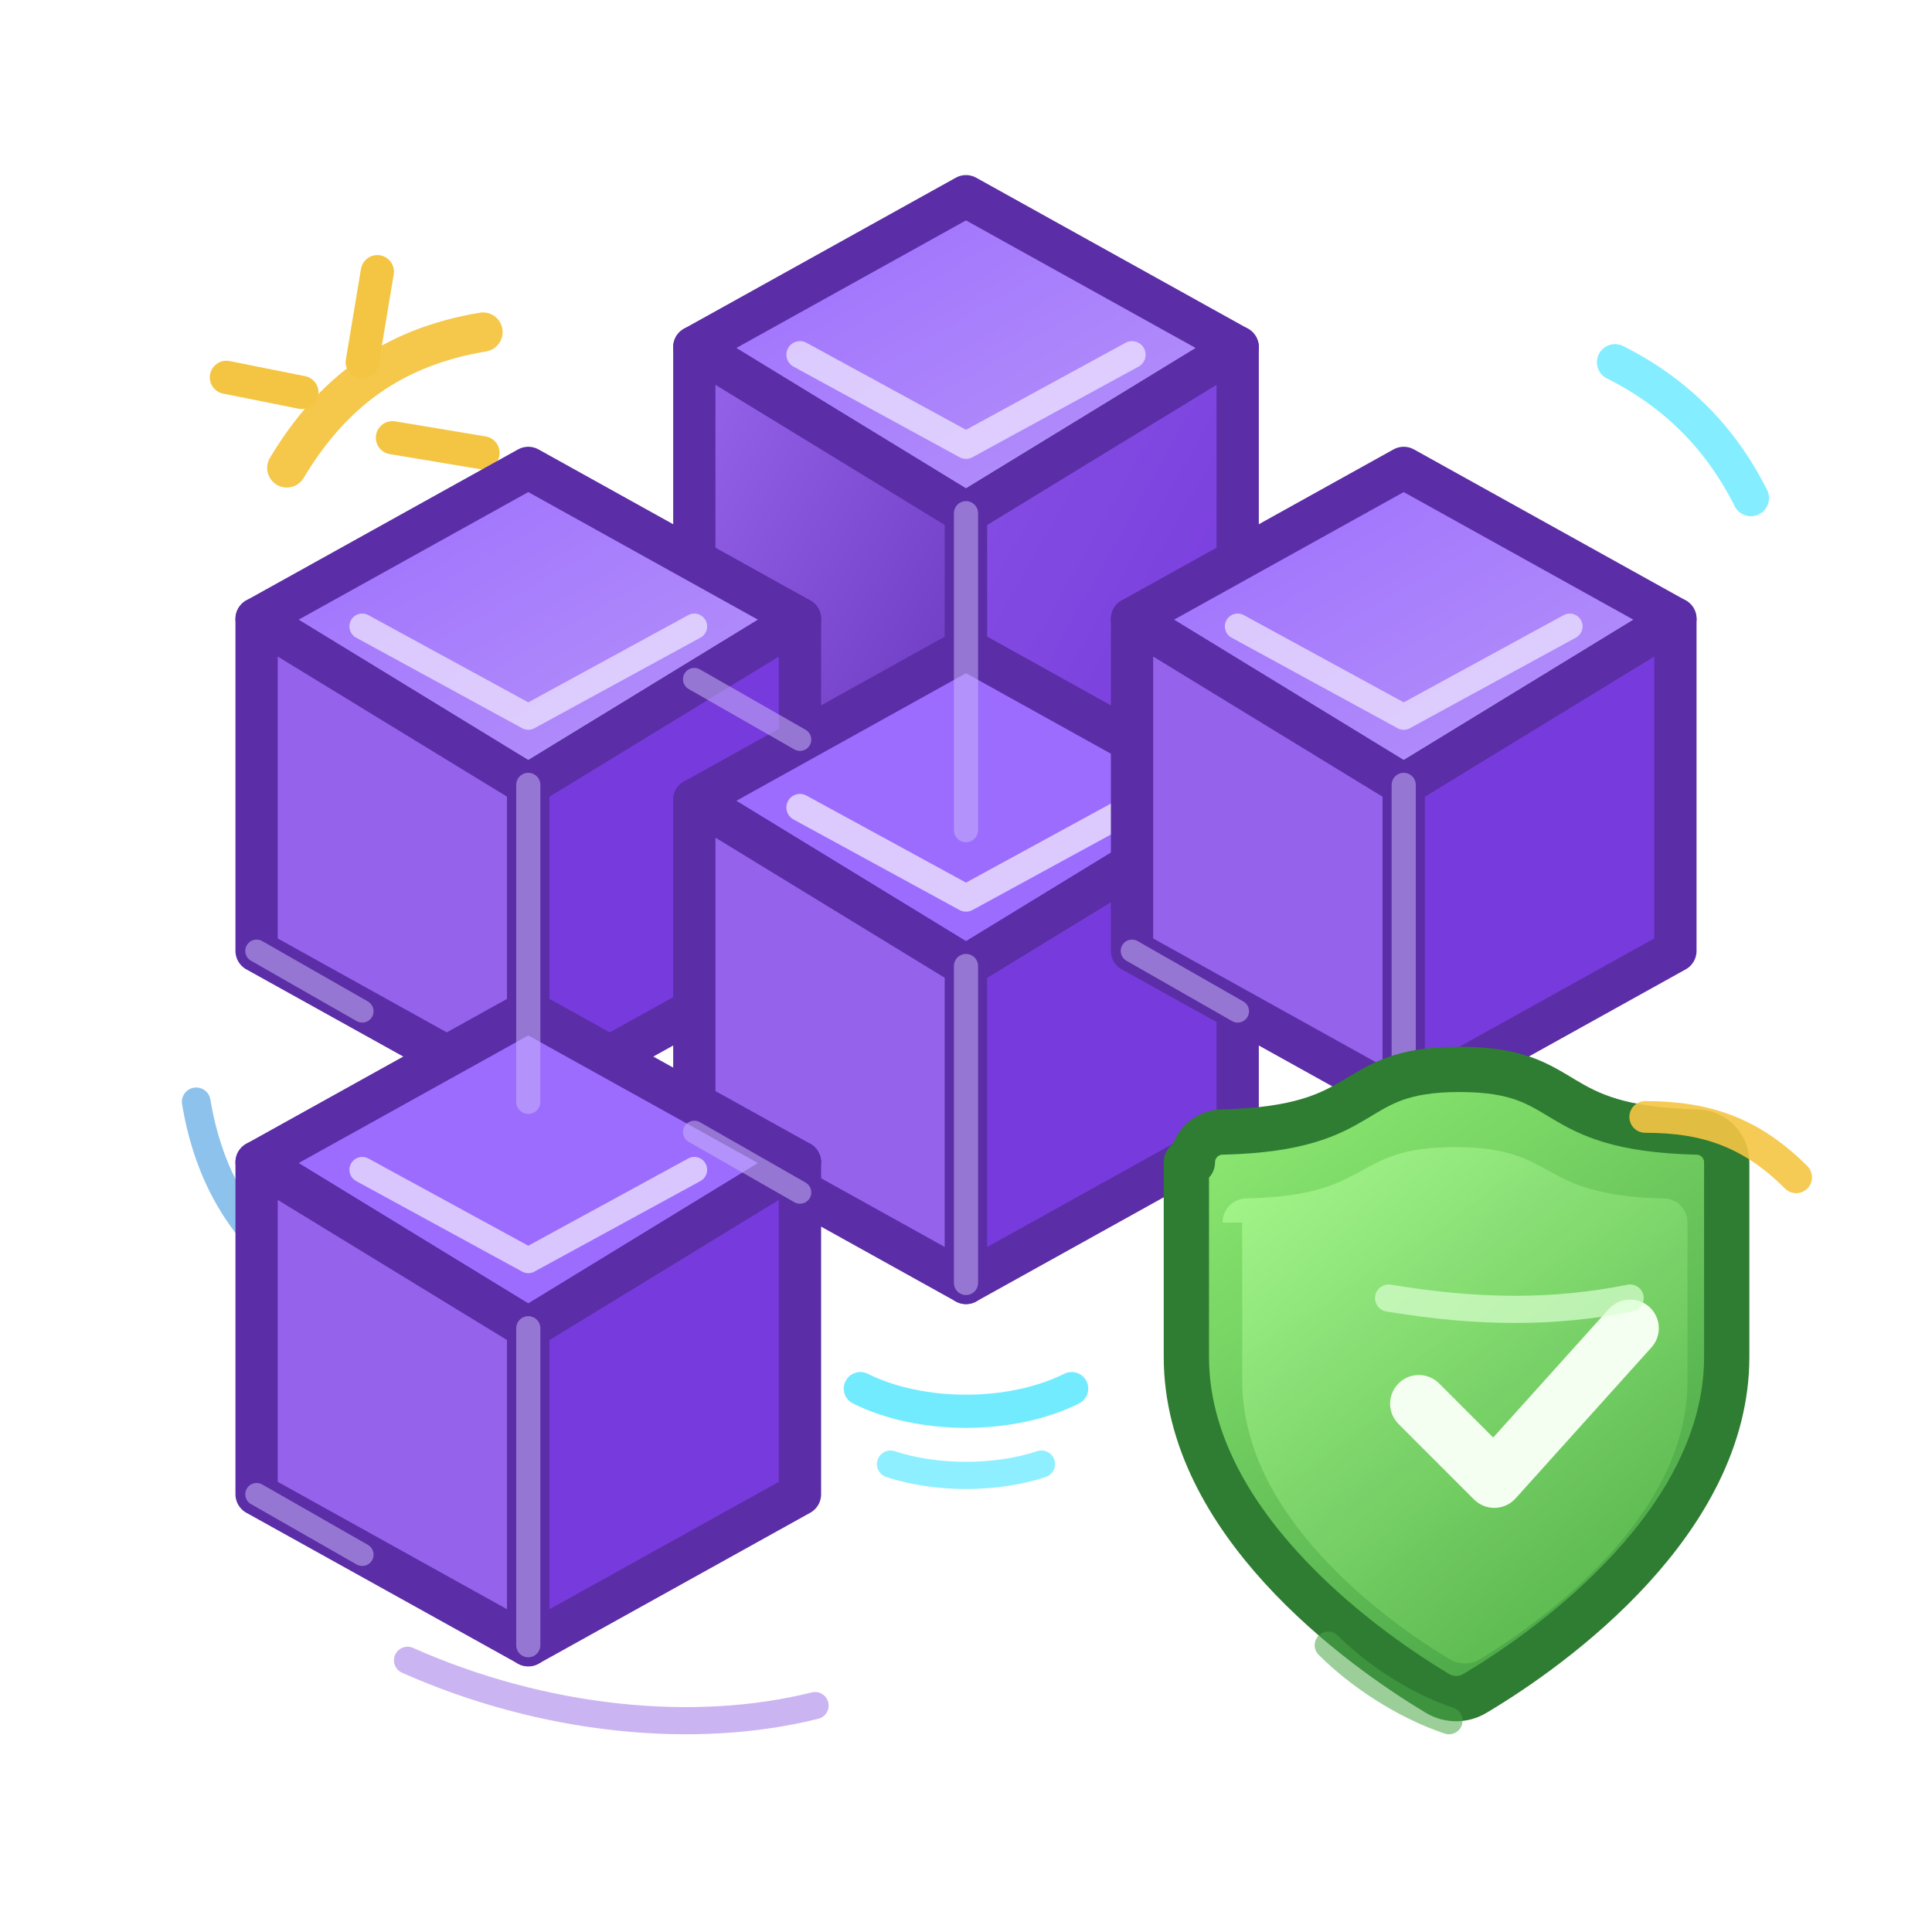
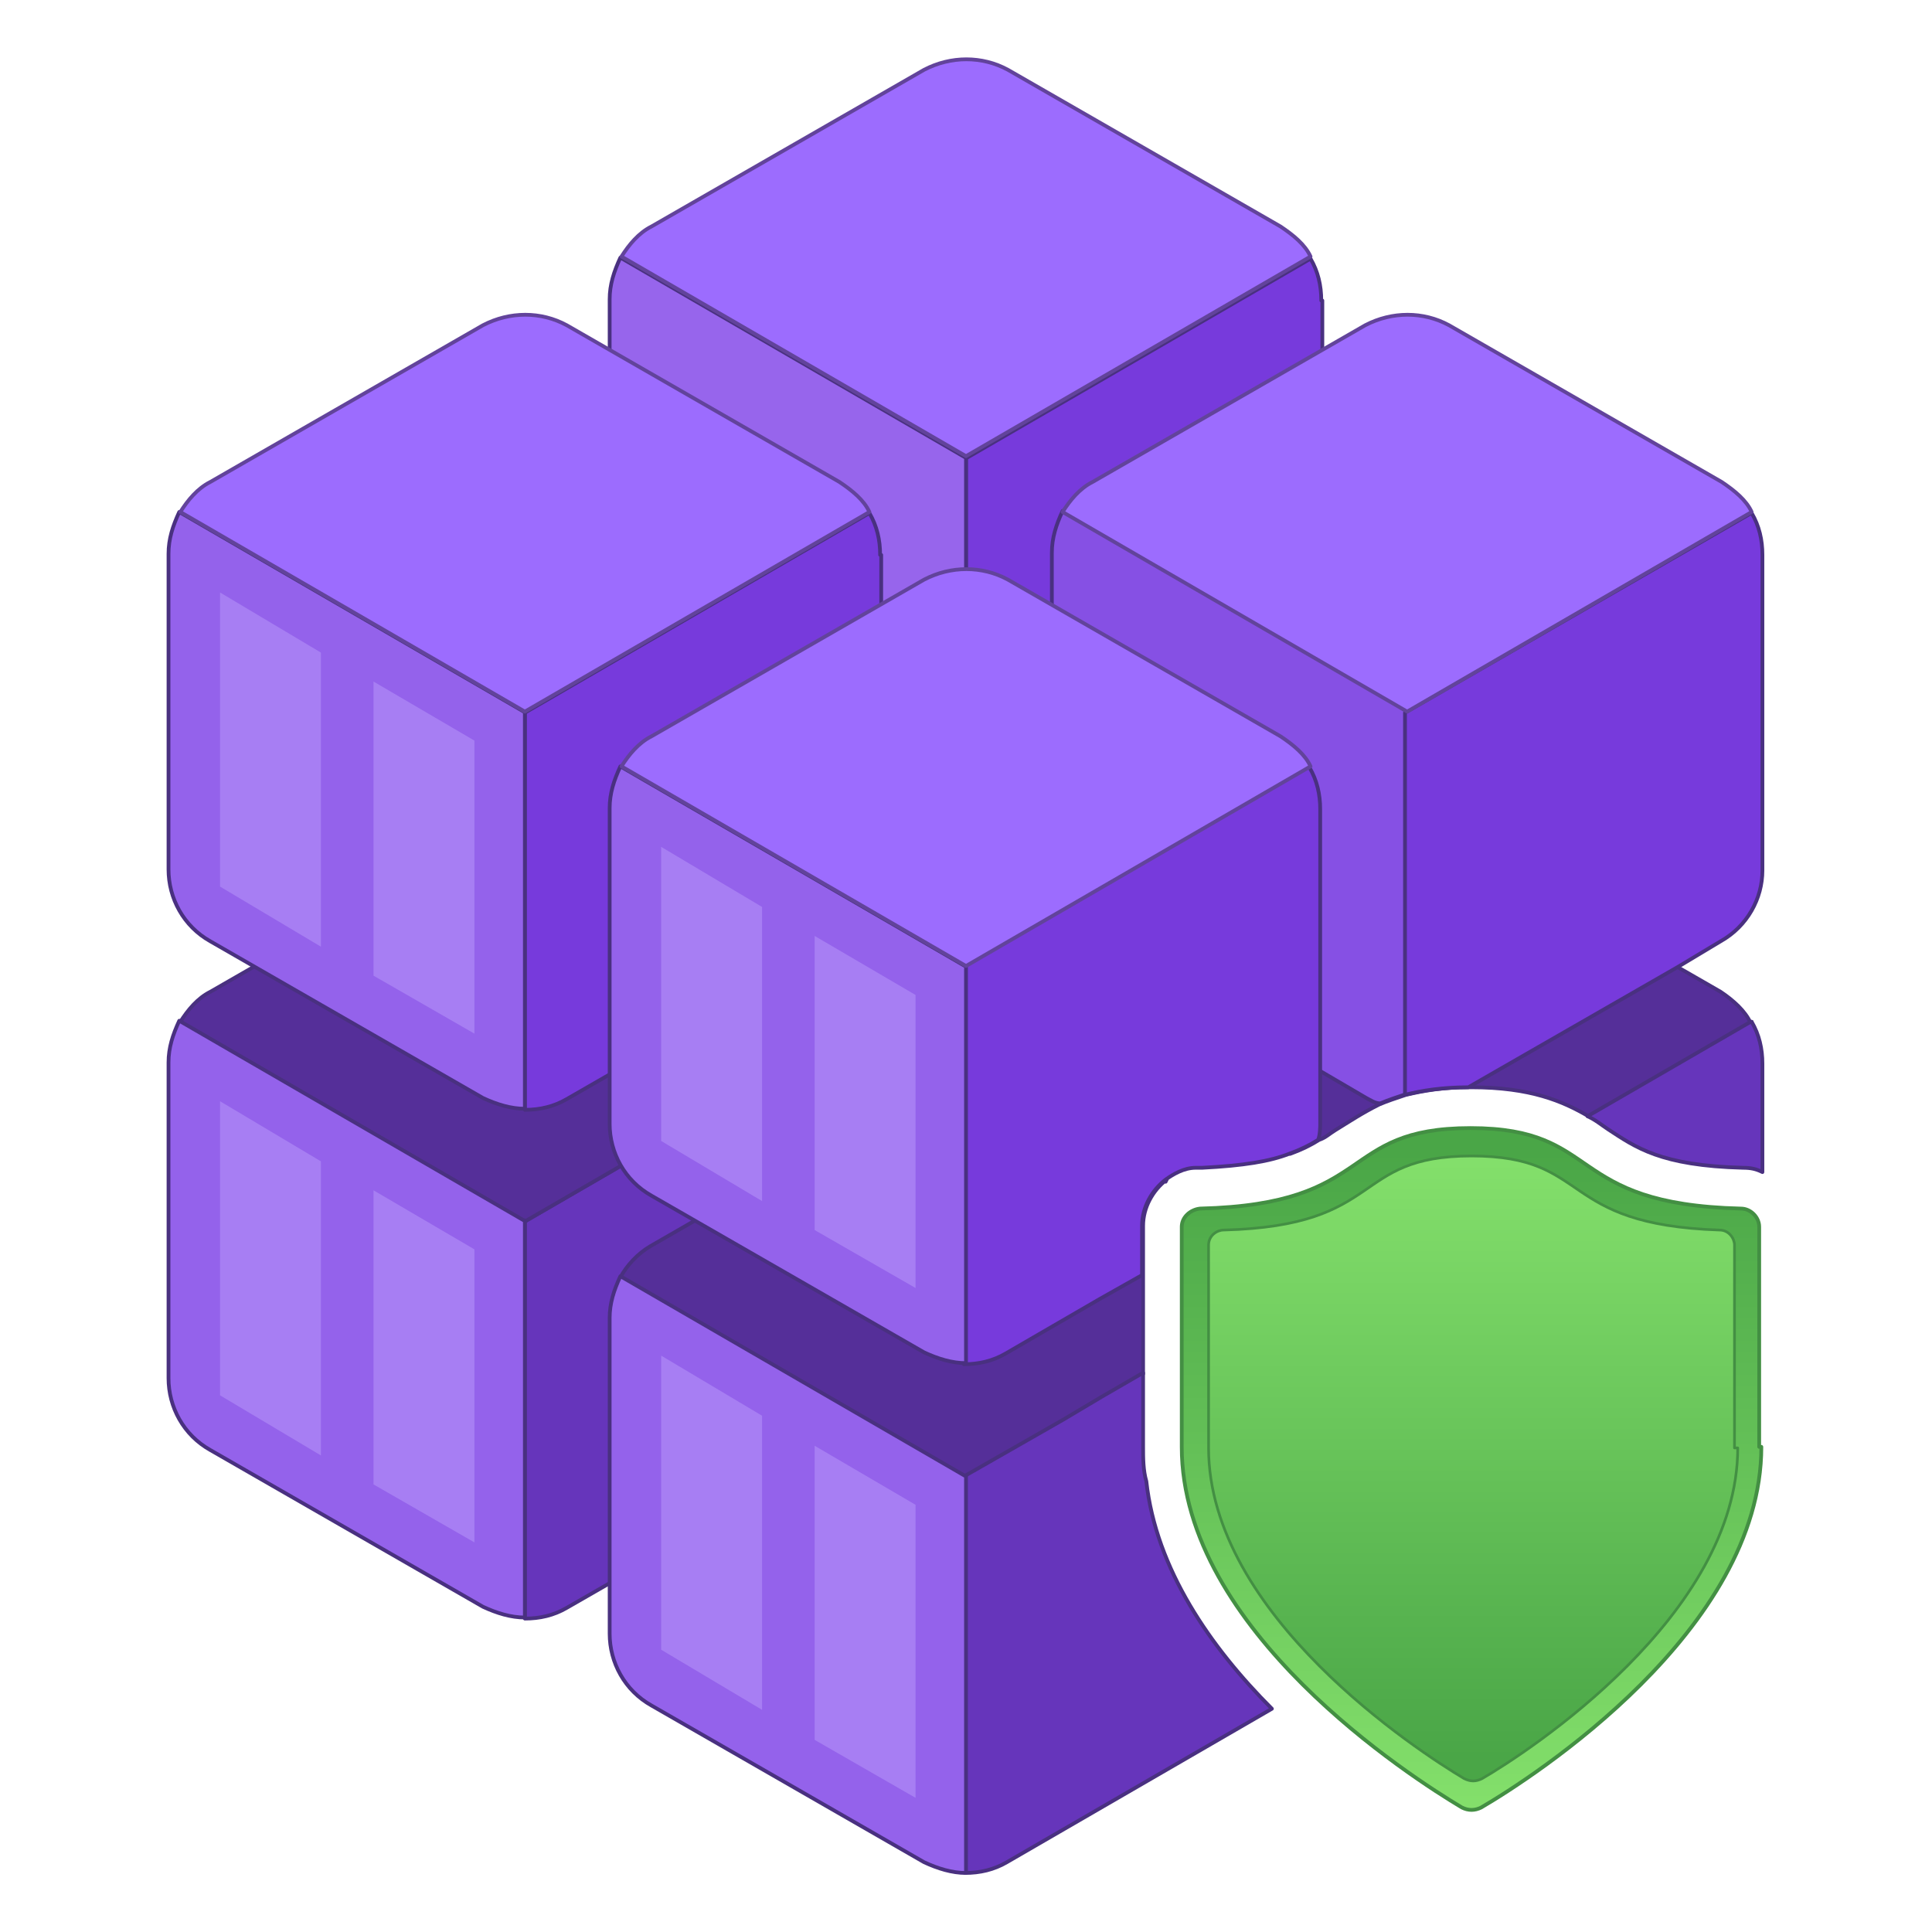
- <svg xmlns="http://www.w3.org/2000/svg" width="128" height="128" viewBox="0 0 128 128" fill="none">
+ <svg xmlns="http://www.w3.org/2000/svg" id="uuid-17b11fa0-1ba8-430e-a382-0a1e59101a0f" width="128" height="128" viewBox="0 0 128 128">
  <defs>
-     <linearGradient id="purpleTop" x1="0" y1="0" x2="1" y2="1">
-       <stop offset="0" stop-color="#9C6CFE" />
-       <stop offset="1" stop-color="#B796F9" />
+     <clipPath id="uuid-ffcafe67-f333-47e9-9ad6-a3066f4faa81">
+       <rect x=".5" y=".5" width="17" height="17" fill="none" />
+     </clipPath>
+     <linearGradient id="uuid-649323e4-d7e2-49f2-8b47-7952ce5ef16c" x1="-603.41" y1="-216.5" x2="-603.41" y2="-223.61" gradientTransform="translate(617.13 -205.76) scale(1 -1)" gradientUnits="userSpaceOnUse">
+       <stop offset="0" stop-color="#4aa647" />
+       <stop offset="1" stop-color="#8de971" />
    </linearGradient>
-     <linearGradient id="purpleLeft" x1="0" y1="0" x2="1" y2="1">
-       <stop offset="0" stop-color="#9765EC" />
-       <stop offset="1" stop-color="#6635BB" />
-     </linearGradient>
-     <linearGradient id="purpleRight" x1="0" y1="0" x2="1" y2="1">
-       <stop offset="0" stop-color="#8650E4" />
-       <stop offset="1" stop-color="#773ADC" />
-     </linearGradient>
-     <linearGradient id="shieldOuter" x1="94" y1="76" x2="118" y2="112" gradientUnits="userSpaceOnUse">
-       <stop offset="0" stop-color="#8DE971" />
-       <stop offset="1" stop-color="#4AA647" />
-     </linearGradient>
-     <linearGradient id="shieldInner" x1="96" y1="82" x2="116" y2="108" gradientUnits="userSpaceOnUse">
-       <stop offset="0" stop-color="#A3F58A" />
-       <stop offset="1" stop-color="#62BF55" />
+     <linearGradient id="uuid-eed1a555-1702-4072-9490-260ade4a4587" x1="-603.4" y1="-222.13" x2="-603.4" y2="-215.62" gradientTransform="translate(617.13 -205.76) scale(1 -1)" gradientUnits="userSpaceOnUse">
+       <stop offset="0" stop-color="#4aa647" />
+       <stop offset="1" stop-color="#8de971" />
    </linearGradient>
  </defs>
-   <path d="M19 31c3-5 7-8 13-9" stroke="#F4C542" stroke-width="2.6" stroke-linecap="round" opacity=".95" />
-   <path d="M24 24l1-6M20 26l-5-1M26 29l6 1" stroke="#F4C542" stroke-width="2.2" stroke-linecap="round" />
-   <path d="M107 24c4 2 7 5 9 9" stroke="#50E6FF" stroke-width="2.4" stroke-linecap="round" opacity=".7" />
-   <path d="M13 73c1 6 4 10 9 13" stroke="#0078D4" stroke-width="1.9" stroke-linecap="round" opacity=".45" />
-   <path d="M27 110c9 4 19 5 27 3" stroke="#773ADC" stroke-width="1.8" stroke-linecap="round" opacity=".38" />
-   <path d="M64 13L82 23L64 34L46 23L64 13Z" fill="url(#purpleTop)" stroke="#5B2DA6" stroke-width="2.8" stroke-linejoin="round" />
-   <path d="M46 23L64 34V55L46 45V23Z" fill="url(#purpleLeft)" stroke="#5B2DA6" stroke-width="2.8" stroke-linejoin="round" />
-   <path d="M82 23L64 34V55L82 45V23Z" fill="url(#purpleRight)" stroke="#5B2DA6" stroke-width="2.8" stroke-linejoin="round" />
-   <path d="M53 23.5l11 6 11-6" stroke="#EADFFF" stroke-width="1.8" stroke-linecap="round" stroke-linejoin="round" opacity=".8" />
-   <path d="M35 31L53 41L35 52L17 41L35 31Z" fill="url(#purpleTop)" stroke="#5B2DA6" stroke-width="2.8" stroke-linejoin="round" />
-   <path d="M17 41L35 52V73L17 63V41Z" fill="#9462EB" stroke="#5B2DA6" stroke-width="2.8" stroke-linejoin="round" />
-   <path d="M53 41L35 52V73L53 63V41Z" fill="#773ADC" stroke="#5B2DA6" stroke-width="2.8" stroke-linejoin="round" />
-   <path d="M24 41.5l11 6 11-6" stroke="#EADFFF" stroke-width="1.7" stroke-linecap="round" stroke-linejoin="round" opacity=".78" />
-   <path d="M64 43L82 53L64 64L46 53L64 43Z" fill="#9C6CFE" stroke="#5B2DA6" stroke-width="2.8" stroke-linejoin="round" />
-   <path d="M46 53L64 64V85L46 75V53Z" fill="#9462EB" stroke="#5B2DA6" stroke-width="2.8" stroke-linejoin="round" />
-   <path d="M82 53L64 64V85L82 75V53Z" fill="#773ADC" stroke="#5B2DA6" stroke-width="2.8" stroke-linejoin="round" />
-   <path d="M53 53.5l11 6 11-6" stroke="#EADFFF" stroke-width="1.8" stroke-linecap="round" stroke-linejoin="round" opacity=".82" />
-   <path d="M93 31L111 41L93 52L75 41L93 31Z" fill="url(#purpleTop)" stroke="#5B2DA6" stroke-width="2.8" stroke-linejoin="round" />
-   <path d="M75 41L93 52V73L75 63V41Z" fill="#9462EB" stroke="#5B2DA6" stroke-width="2.8" stroke-linejoin="round" />
-   <path d="M111 41L93 52V73L111 63V41Z" fill="#773ADC" stroke="#5B2DA6" stroke-width="2.8" stroke-linejoin="round" />
-   <path d="M82 41.5l11 6 11-6" stroke="#EADFFF" stroke-width="1.7" stroke-linecap="round" stroke-linejoin="round" opacity=".78" />
-   <path d="M35 67L53 77L35 88L17 77L35 67Z" fill="#9C6CFE" stroke="#5B2DA6" stroke-width="2.8" stroke-linejoin="round" />
-   <path d="M17 77L35 88V109L17 99V77Z" fill="#9462EB" stroke="#5B2DA6" stroke-width="2.8" stroke-linejoin="round" />
-   <path d="M53 77L35 88V109L53 99V77Z" fill="#773ADC" stroke="#5B2DA6" stroke-width="2.8" stroke-linejoin="round" />
-   <path d="M24 77.5l11 6 11-6" stroke="#EADFFF" stroke-width="1.7" stroke-linecap="round" stroke-linejoin="round" opacity=".78" />
-   <path d="M64 34v21M35 52v21M64 64v21M93 52v21M35 88v21" stroke="#C7B2F8" stroke-width="1.6" stroke-linecap="round" opacity=".55" />
-   <path d="M46 45l7 4M46 75l7 4M17 63l7 4M75 63l7 4M17 99l7 4" stroke="#C7B2F8" stroke-width="1.5" stroke-linecap="round" opacity=".55" />
-   <path d="M57 92c4 2 10 2 14 0" stroke="#50E6FF" stroke-width="2.2" stroke-linecap="round" opacity=".8" />
-   <path d="M59 97c3 1 7 1 10 0" stroke="#50E6FF" stroke-width="1.8" stroke-linecap="round" opacity=".65" />
-   <path d="M96 77c0-1.1.9-2 2-2 10.2-.25 8-4.15 15.7-4.15s5.5 3.9 15.7 4.15c1.1 0 2 .9 2 2v12.9c0 10.8-11.3 19.1-16.7 22.3-.75.45-1.7.45-2.45 0-5.35-3.2-16.65-11.5-16.65-22.3V77Z" transform="translate(-17 0)" fill="url(#shieldOuter)" stroke="#2F7D32" stroke-width="3" stroke-linejoin="round" />
-   <path d="M98 81c0-.9.7-1.6 1.6-1.6 8.6-.2 6.8-3.4 13.8-3.4 7 0 5.2 3.2 13.8 3.4.9 0 1.6.7 1.6 1.6v10.5c0 8.9-9.3 15.7-13.7 18.4-.65.4-1.45.4-2.1 0-4.4-2.65-13.7-9.5-13.7-18.4V81Z" transform="translate(-17 0)" fill="url(#shieldInner)" opacity=".92" />
-   <path d="M94 93l5 5 9-10" stroke="#F5FFF1" stroke-width="3.8" stroke-linecap="round" stroke-linejoin="round" />
-   <path d="M92 86c6 1 11 1 16 0" stroke="#D9FFD0" stroke-width="1.8" stroke-linecap="round" opacity=".7" />
-   <path d="M109 74c4 0 7 1 10 4" stroke="#F4C542" stroke-width="2.1" stroke-linecap="round" opacity=".9" />
-   <path d="M88 109c2 2 5 4 8 5" stroke="#4AA647" stroke-width="1.8" stroke-linecap="round" opacity=".55" />
+   <g transform="scale(7.111111)">
+     <g clip-path="url(#uuid-ffcafe67-f333-47e9-9ad6-a3066f4faa81)">
+       <g>
+         <path stroke="#493080" stroke-width=".035" stroke-linejoin="round" stroke-linecap="round" d="M16.32,9.52l-1.52.88c-.24-.14-.54-.27-1.09-.27h-.02c-.24,0-.42.03-.59.07-.09.03-.18.06-.25.09-.16.08-.28.16-.41.24-.05.03-.09.07-.15.09-.08.05-.16.09-.27.13l-2.13-1.23c.06-.11.16-.22.28-.29l.4-.23.47-.27.16-.09.48-.27.62-.36.32-.19.09-.05c.12-.07.26-.1.39-.1s.26.04.39.1l2.14,1.24.4.23c.12.08.23.18.28.29Z" fill="#552f99" />
+         <path stroke="#493080" stroke-width=".035" stroke-linejoin="round" stroke-linecap="round" d="M12.32,2.8v2.94c0,.26-.14.52-.39.67l-2.54,1.46c-.12.07-.25.1-.39.1v-3.7l3.21-1.86c.07.12.1.25.1.39Z" fill="#773adc" />
+         <path stroke="#493080" stroke-width=".035" stroke-linejoin="round" stroke-linecap="round" d="M13.11,6.63v3.56c-.09.03-.18.06-.25.09-.05,0-.09-.03-.13-.05l-.41-.24-1.74-1-.4-.24c-.12-.07-.22-.17-.28-.28-.07-.11-.1-.25-.1-.38v-2.94c0-.14.04-.26.1-.39l3.21,1.85Z" fill="#8650e4" />
+         <path stroke="#493080" stroke-width=".035" stroke-linejoin="round" stroke-linecap="round" d="M9,4.26v3.7c-.13,0-.26-.04-.39-.1l-2.54-1.46c-.25-.14-.39-.4-.39-.67v-2.94c0-.14.04-.26.1-.39l3.21,1.86Z" fill="#9765ec" />
+         <path stroke="#493080" stroke-width=".035" stroke-linejoin="round" stroke-linecap="round" d="M8.21,9.91v2.94c0,.26-.14.52-.39.67l-2.54,1.46c-.12.07-.25.1-.39.1v-3.7l3.21-1.86c.07.12.1.25.1.39Z" fill="#6635bb" />
+         <path stroke="#493080" stroke-width=".035" stroke-linejoin="round" stroke-linecap="round" d="M8.1,9.52l-3.21,1.86-3.21-1.86c.07-.11.16-.22.28-.28l2.54-1.46c.25-.13.54-.13.78,0l2.54,1.46c.12.08.23.17.28.28h0Z" fill="#552f99" />
+         <path stroke="#493080" stroke-width=".035" stroke-linejoin="round" stroke-linecap="round" d="M10.87,10.99c-.13.1-.22.26-.22.43v1.38l-.38.22-.37.22-.91.52-3.21-1.86c.06-.11.16-.22.28-.29l.4-.23.47-.27.16-.09.48-.27.94-.55.09-.05c.12-.07.25-.09.39-.09s.26.03.39.09l.41.24.47.27.6.35Z" fill="#552f99" />
+         <path stroke="#493080" stroke-width=".035" stroke-linejoin="round" stroke-linecap="round" d="M8.21,5.17v2.94c0,.26-.14.52-.39.67l-2.54,1.46c-.12.07-.25.1-.39.1v-3.7l3.21-1.86c.07.12.1.25.1.39Z" fill="#773adc" />
+         <path stroke="#493080" stroke-width=".035" stroke-linejoin="round" stroke-linecap="round" d="M10.65,13.48c0,.1,0,.22.03.32.09.82.6,1.55,1.17,2.12l-2.47,1.43c-.12.07-.25.1-.39.1v-3.7l.91-.52.37-.22.38-.22v.68Z" fill="#6635bb" />
+         <path stroke="#493080" stroke-width=".035" stroke-linejoin="round" stroke-linecap="round" d="M12.2,7.15c.07.12.1.25.1.39h0v2.94s0,.1-.02.14c-.08.05-.16.09-.27.13-.18.07-.42.11-.81.13h-.06c-.11,0-.21.06-.28.11-.13.1-.22.26-.22.43v.46l-.39.22-.88.51c-.12.07-.25.1-.39.1v-3.71l.9-.52.37-.22.93-.54.48-.27.52-.3Z" fill="#773adc" />
+         <path stroke="#493080" stroke-width=".035" stroke-linejoin="round" stroke-linecap="round" d="M16.32,9.52c.07.12.1.25.1.39v1.01c-.06-.03-.11-.04-.18-.04-.77-.02-1-.19-1.26-.36-.06-.04-.12-.09-.19-.12l1.52-.88Z" fill="#6635bb" />
+         <path stroke="#493080" stroke-width=".035" stroke-linejoin="round" stroke-linecap="round" d="M16.32,4.78c.07.12.1.25.1.39v2.94c0,.26-.14.52-.39.66l-.4.24-1.95,1.12c-.24,0-.43.03-.59.07v-3.56l3.21-1.85Z" fill="#773adc" />
+         <path stroke="#493080" stroke-width=".035" stroke-linejoin="round" stroke-linecap="round" d="M9,13.75v3.7c-.13,0-.26-.04-.39-.1l-2.54-1.46c-.25-.14-.39-.4-.39-.67v-2.94c0-.14.04-.26.1-.39l3.21,1.86Z" fill="#9462eb" />
+         <path stroke="#493080" stroke-width=".035" stroke-linejoin="round" stroke-linecap="round" d="M4.89,11.37v3.7c-.13,0-.26-.04-.39-.1l-2.54-1.46c-.25-.14-.39-.4-.39-.67v-2.94c0-.14.04-.26.1-.39l3.21,1.86Z" fill="#9462eb" />
+         <path stroke="#493080" stroke-width=".035" stroke-linejoin="round" stroke-linecap="round" d="M9,9v3.7c-.13,0-.26-.04-.39-.1l-2.54-1.46c-.25-.14-.39-.4-.39-.67v-2.94c0-.14.04-.26.1-.39l3.21,1.86Z" fill="#9462eb" />
+         <path stroke="#493080" stroke-width=".035" stroke-linejoin="round" stroke-linecap="round" d="M4.89,6.63v3.7c-.13,0-.26-.04-.39-.1l-2.54-1.46c-.25-.14-.39-.4-.39-.67v-2.94c0-.14.04-.26.1-.39l3.21,1.86Z" fill="#9462eb" />
+         <g opacity=".55">
+           <path d="M8.53,14.02v2.73l-.94-.54v-2.74l.94.55Z" fill="#b796f9" />
+           <path d="M7.1,13.19v2.74l-.94-.56v-2.74l.94.56Z" fill="#b796f9" />
+           <path d="M4.42,11.64v2.73l-.94-.54v-2.74l.94.55Z" fill="#b796f9" />
+           <path d="M2.99,10.82v2.74l-.94-.56v-2.74l.94.56Z" fill="#b796f9" />
+           <path d="M8.53,9.27v2.73l-.94-.54v-2.74l.94.55Z" fill="#b796f9" />
+           <path d="M7.1,8.45v2.74l-.94-.56v-2.74l.94.56Z" fill="#b796f9" />
+           <path d="M4.42,6.9v2.73l-.94-.54v-2.74l.94.55Z" fill="#b796f9" />
+           <path d="M2.99,6.08v2.74l-.94-.56v-2.74l.94.56Z" fill="#b796f9" />
+         </g>
+         <path stroke="#62439b" stroke-width=".035" stroke-linejoin="round" d="M8.61,5.4c.25-.13.54-.13.78,0l2.54,1.46c.12.08.23.17.28.28h0l-3.21,1.86-3.21-1.86c.07-.11.16-.22.28-.28l2.54-1.46Z" fill="#9c6cfe" />
+         <path stroke="#62439b" stroke-width=".035" stroke-linejoin="round" d="M4.5,3.03c.25-.13.54-.13.78,0l2.54,1.46c.12.08.23.17.28.28h0l-3.21,1.86-3.21-1.86c.07-.11.16-.22.28-.28l2.54-1.46Z" fill="#9c6cfe" />
+         <path stroke="#62439b" stroke-width=".035" stroke-linejoin="round" d="M12.72,3.03c.25-.13.54-.13.78,0l2.54,1.46c.12.08.23.17.28.28h0l-3.21,1.86-3.21-1.86c.07-.11.16-.22.28-.28l2.54-1.46Z" fill="#9c6cfe" />
+         <path stroke="#62439b" stroke-width=".035" stroke-linejoin="round" d="M8.61.65c.25-.13.54-.13.78,0l2.54,1.46c.12.08.23.17.28.28h0l-3.21,1.86-3.21-1.86c.07-.11.16-.22.28-.28l2.54-1.46Z" fill="#9c6cfe" />
+         <path stroke="#438f43" stroke-width=".035" stroke-linejoin="round" d="M16.41,13.48c0,1.71-2.13,3.08-2.61,3.36-.06.03-.12.03-.18,0-.47-.28-2.61-1.65-2.61-3.36v-2.05c0-.09.08-.16.17-.17,1.65-.04,1.28-.75,2.52-.75s.87.71,2.52.75c.09,0,.17.08.17.17v2.05h0Z" fill="url(#uuid-649323e4-d7e2-49f2-8b47-7952ce5ef16c)" />
+         <path stroke="#438f43" stroke-width=".025" stroke-linejoin="round" d="M16.19,13.49c0,1.56-1.95,2.83-2.38,3.08-.06.03-.11.03-.17,0-.42-.25-2.38-1.52-2.38-3.08v-1.89c0-.09.08-.14.14-.14,1.52-.04,1.18-.69,2.31-.69s.79.64,2.31.69c.09,0,.14.08.14.14v1.89h.02Z" fill="url(#uuid-eed1a555-1702-4072-9490-260ade4a4587)" />
+       </g>
+     </g>
+   </g>
</svg>
